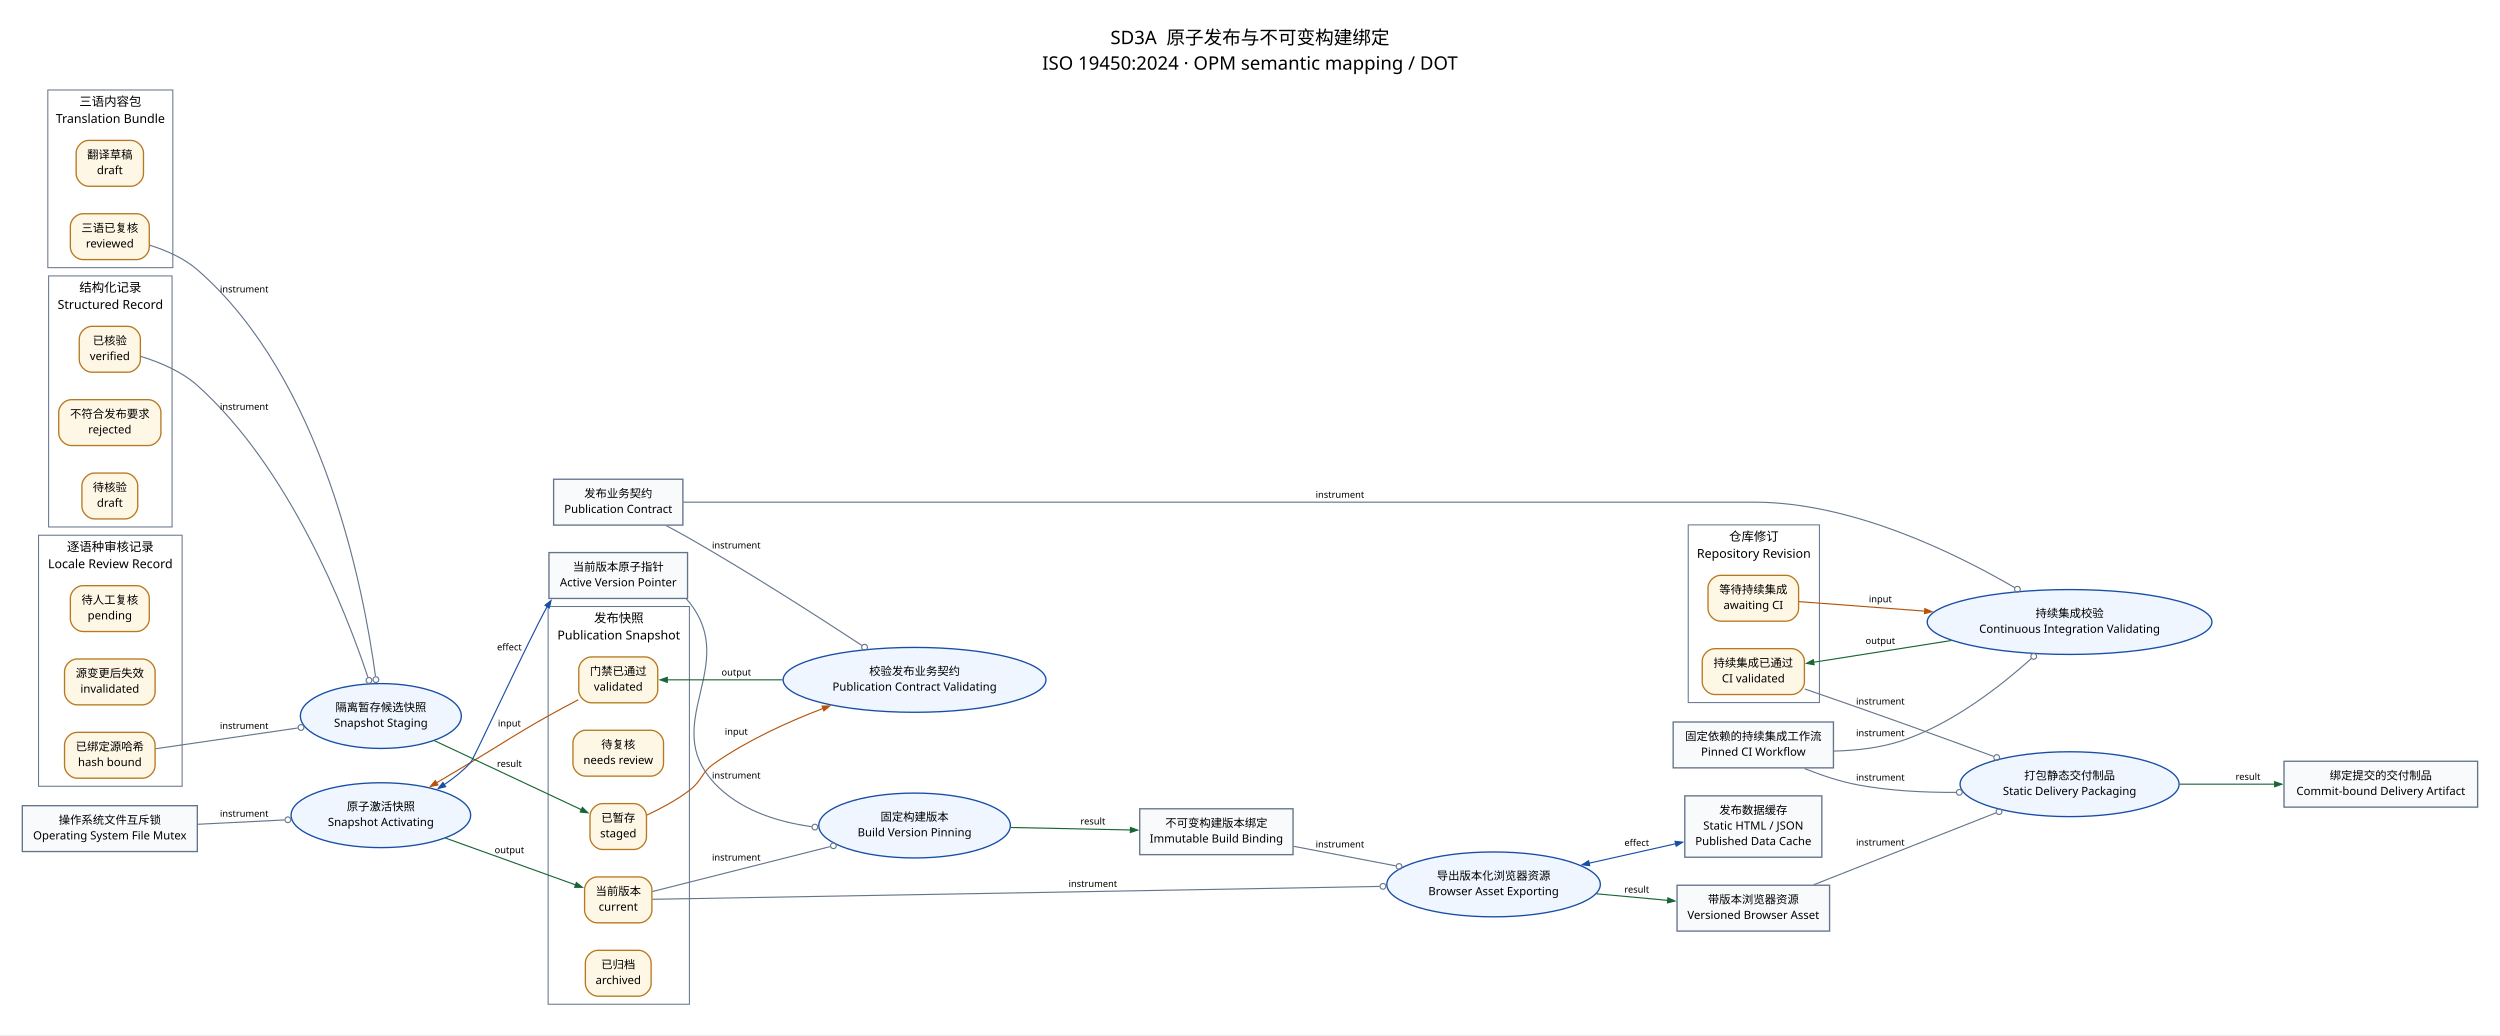
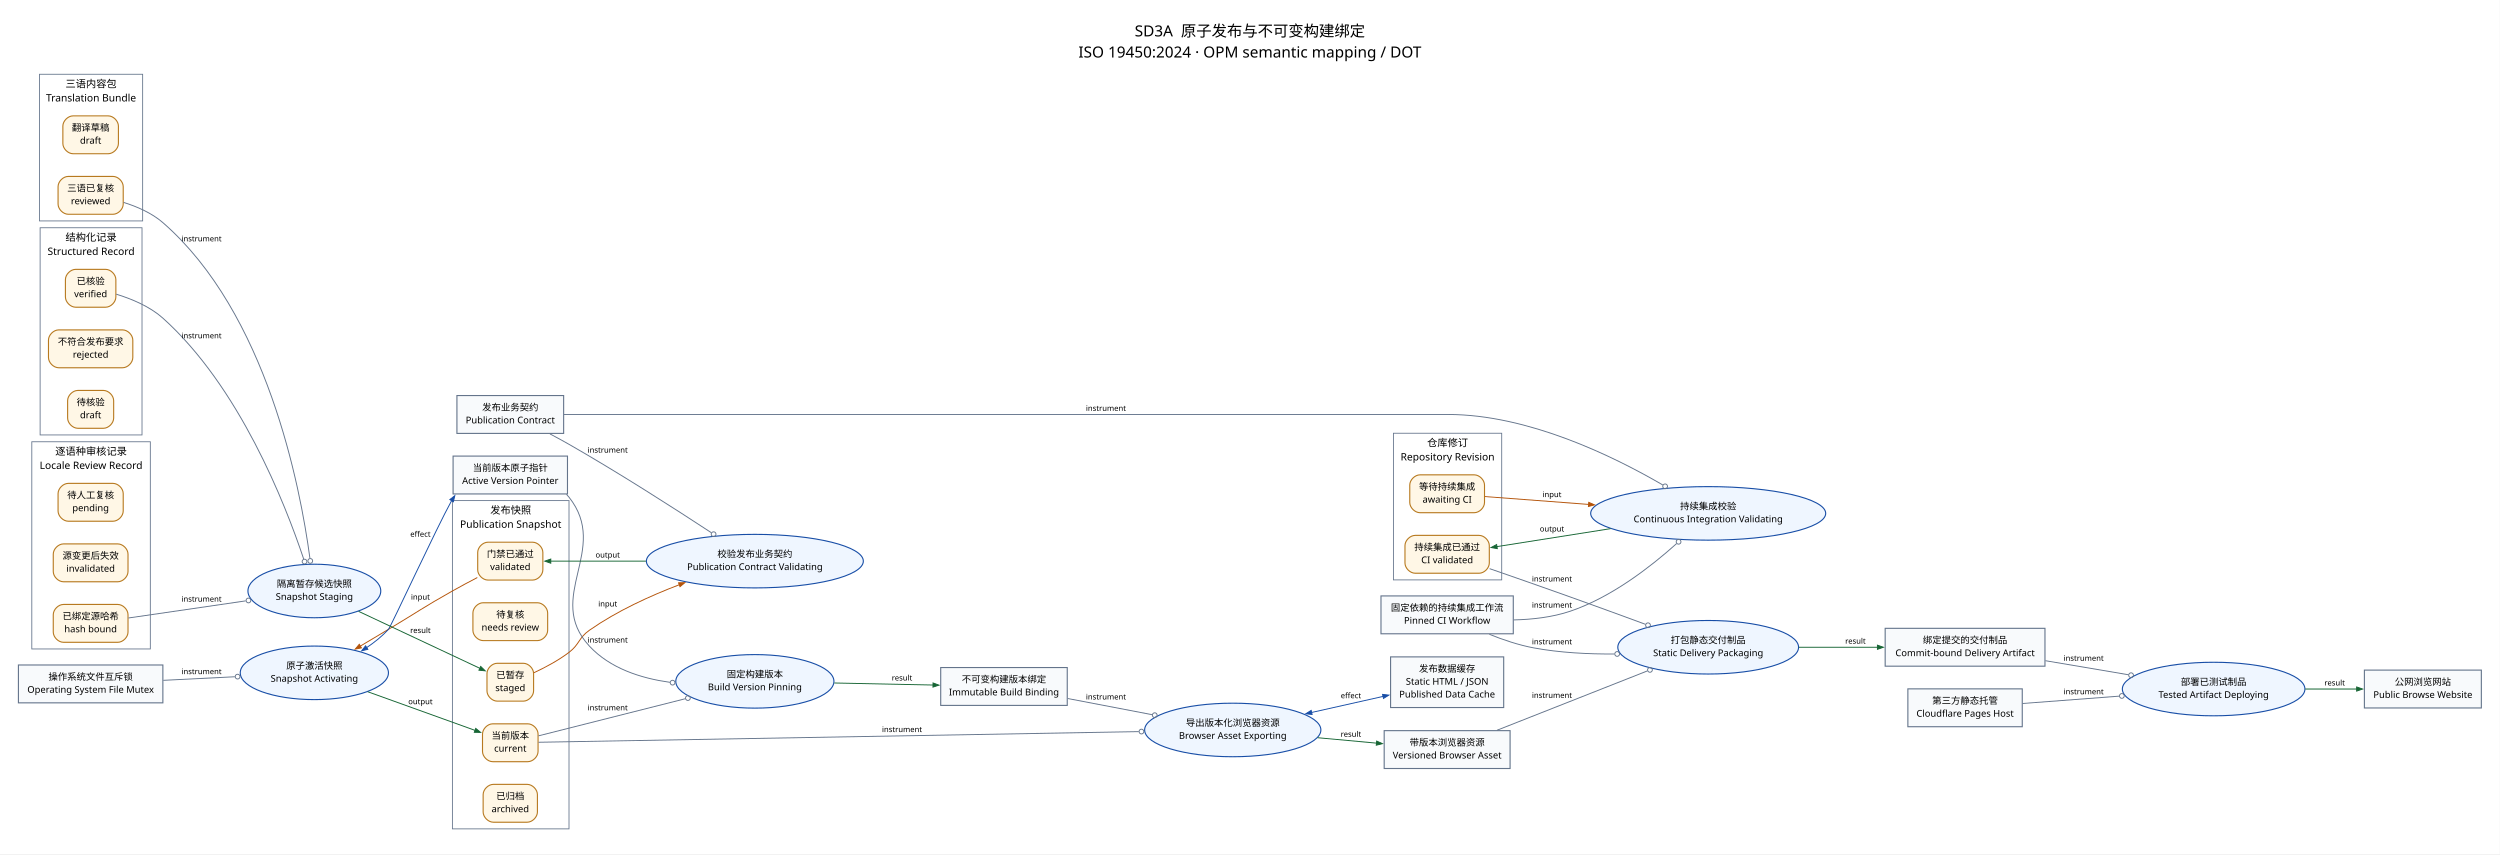
- <svg xmlns="http://www.w3.org/2000/svg" width="2420pt" height="1002pt" viewBox="0.00 0.00 2420.00 1002.00">
+ <svg xmlns="http://www.w3.org/2000/svg" width="2932pt" height="1002pt" viewBox="0.00 0.00 2932.00 1002.00">
  <g id="graph0" class="graph" transform="scale(1 1) rotate(0) translate(21.6 980.1)">
-     <polygon fill="#ffffff" stroke="none" points="-21.6,21.6 -21.6,-980.1 2398.34,-980.1 2398.34,21.6 -21.6,21.6" />
-     <text xml:space="preserve" text-anchor="middle" x="1188.37" y="-937.4" font-family="Microsoft YaHei" font-size="18.00">SD3A  原子发布与不可变构建绑定</text>
-     <text xml:space="preserve" text-anchor="middle" x="1188.37" y="-912.65" font-family="Microsoft YaHei" font-size="18.00">ISO 19450:2024 · OPM semantic mapping / DOT</text>
+     <polygon fill="#ffffff" stroke="none" points="-21.6,21.6 -21.6,-980.1 2910.12,-980.1 2910.12,21.6 -21.6,21.6" />
+     <text xml:space="preserve" text-anchor="middle" x="1444.26" y="-937.4" font-family="Microsoft YaHei" font-size="18.00">SD3A  原子发布与不可变构建绑定</text>
+     <text xml:space="preserve" text-anchor="middle" x="1444.26" y="-912.65" font-family="Microsoft YaHei" font-size="18.00">ISO 19450:2024 · OPM semantic mapping / DOT</text>
    <g id="clust1" class="cluster">
      <polygon fill="#ffffff" stroke="#64748b" points="24.7,-721 24.7,-893 145.7,-893 145.7,-721 24.7,-721" />
      <text xml:space="preserve" text-anchor="middle" x="85.2" y="-877.6" font-family="Microsoft YaHei" font-size="12.00">三语内容包</text>
      <text xml:space="preserve" text-anchor="middle" x="85.2" y="-861.1" font-family="Microsoft YaHei" font-size="12.00">Translation Bundle</text>
    </g>
    <g id="clust2" class="cluster">
      <polygon fill="#ffffff" stroke="#64748b" points="25.45,-470 25.45,-713 144.95,-713 144.95,-470 25.45,-470" />
      <text xml:space="preserve" text-anchor="middle" x="85.2" y="-697.6" font-family="Microsoft YaHei" font-size="12.00">结构化记录</text>
      <text xml:space="preserve" text-anchor="middle" x="85.2" y="-681.1" font-family="Microsoft YaHei" font-size="12.00">Structured Record</text>
    </g>
    <g id="clust3" class="cluster">
      <polygon fill="#ffffff" stroke="#64748b" points="15.7,-219 15.7,-462 154.7,-462 154.7,-219 15.7,-219" />
      <text xml:space="preserve" text-anchor="middle" x="85.2" y="-446.6" font-family="Microsoft YaHei" font-size="12.00">逐语种审核记录</text>
      <text xml:space="preserve" text-anchor="middle" x="85.2" y="-430.1" font-family="Microsoft YaHei" font-size="12.00">Locale Review Record</text>
    </g>
    <g id="clust4" class="cluster">
      <polygon fill="#ffffff" stroke="#64748b" points="1612.6,-300 1612.6,-472 1739.6,-472 1739.6,-300 1612.6,-300" />
      <text xml:space="preserve" text-anchor="middle" x="1676.1" y="-456.6" font-family="Microsoft YaHei" font-size="12.00">仓库修订</text>
      <text xml:space="preserve" text-anchor="middle" x="1676.1" y="-440.1" font-family="Microsoft YaHei" font-size="12.00">Repository Revision</text>
    </g>
    <g id="clust5" class="cluster">
      <polygon fill="#ffffff" stroke="#64748b" points="508.98,-8 508.98,-393 645.73,-393 645.73,-8 508.98,-8" />
      <text xml:space="preserve" text-anchor="middle" x="577.36" y="-377.6" font-family="Microsoft YaHei" font-size="12.00">发布快照</text>
      <text xml:space="preserve" text-anchor="middle" x="577.36" y="-361.1" font-family="Microsoft YaHei" font-size="12.00">Publication Snapshot</text>
    </g>
    <g id="node1" class="node">
      <path fill="#fff7e6" stroke="#b7791f" stroke-width="1.3" d="M110.91,-773.2C110.91,-773.2 58.5,-773.2 58.5,-773.2 52.5,-773.2 46.5,-767.2 46.5,-761.2 46.5,-761.2 46.5,-740.8 46.5,-740.8 46.5,-734.8 52.5,-728.8 58.5,-728.8 58.5,-728.8 110.91,-728.8 110.91,-728.8 116.91,-728.8 122.91,-734.8 122.91,-740.8 122.91,-740.8 122.91,-761.2 122.91,-761.2 122.91,-767.2 116.91,-773.2 110.91,-773.2" />
      <text xml:space="preserve" text-anchor="middle" x="84.7" y="-755.55" font-family="Microsoft YaHei" font-size="11.00">三语已复核</text>
      <text xml:space="preserve" text-anchor="middle" x="84.7" y="-740.55" font-family="Microsoft YaHei" font-size="11.00">reviewed</text>
    </g>
-     <g id="node29" class="node">
+     <g id="node31" class="node">
      <ellipse fill="#eff6ff" stroke="#174da6" stroke-width="1.3" cx="347.07" cy="-287" rx="77.89" ry="31.4" />
      <text xml:space="preserve" text-anchor="middle" x="347.07" y="-291.55" font-family="Microsoft YaHei" font-size="11.00">隔离暂存候选快照</text>
      <text xml:space="preserve" text-anchor="middle" x="347.07" y="-276.55" font-family="Microsoft YaHei" font-size="11.00">Snapshot Staging</text>
    </g>
    <g id="edge2" class="edge">
      <path fill="none" stroke="#64748b" stroke-width="1.1" d="M123.31,-742.74C138.91,-737.86 156.38,-730.33 169.41,-719 291.28,-612.98 330.47,-410.12 341.85,-325.53" />
      <ellipse fill="none" stroke="#64748b" stroke-width="1.1" cx="342.28" cy="-322.24" rx="2.8" ry="2.8" />
      <text xml:space="preserve" text-anchor="middle" x="214.78" y="-697.07" font-family="Segoe UI" font-size="9.00">instrument</text>
    </g>
    <g id="node2" class="node">
      <path fill="#fff7e6" stroke="#b7791f" stroke-width="1.3" d="M105.28,-844.2C105.28,-844.2 64.12,-844.2 64.12,-844.2 58.12,-844.2 52.12,-838.2 52.12,-832.2 52.12,-832.2 52.12,-811.8 52.12,-811.8 52.12,-805.8 58.12,-799.8 64.12,-799.8 64.12,-799.8 105.28,-799.8 105.28,-799.8 111.28,-799.8 117.28,-805.8 117.28,-811.8 117.28,-811.8 117.28,-832.2 117.28,-832.2 117.28,-838.2 111.28,-844.2 105.28,-844.2" />
      <text xml:space="preserve" text-anchor="middle" x="84.7" y="-826.55" font-family="Microsoft YaHei" font-size="11.00">翻译草稿</text>
      <text xml:space="preserve" text-anchor="middle" x="84.7" y="-811.55" font-family="Microsoft YaHei" font-size="11.00">draft</text>
    </g>
    <g id="node3" class="node">
      <path fill="#fff7e6" stroke="#b7791f" stroke-width="1.3" d="M99.7,-522.2C99.7,-522.2 69.7,-522.2 69.7,-522.2 63.7,-522.2 57.7,-516.2 57.7,-510.2 57.7,-510.2 57.7,-489.8 57.7,-489.8 57.7,-483.8 63.7,-477.8 69.7,-477.8 69.7,-477.8 99.7,-477.8 99.7,-477.8 105.7,-477.8 111.7,-483.8 111.7,-489.8 111.7,-489.8 111.7,-510.2 111.7,-510.2 111.7,-516.2 105.7,-522.2 99.7,-522.2" />
      <text xml:space="preserve" text-anchor="middle" x="84.7" y="-504.55" font-family="Microsoft YaHei" font-size="11.00">待核验</text>
      <text xml:space="preserve" text-anchor="middle" x="84.7" y="-489.55" font-family="Microsoft YaHei" font-size="11.00">draft</text>
    </g>
    <g id="node4" class="node">
      <path fill="#fff7e6" stroke="#b7791f" stroke-width="1.3" d="M122.16,-593.2C122.16,-593.2 47.25,-593.2 47.25,-593.2 41.25,-593.2 35.25,-587.2 35.25,-581.2 35.25,-581.2 35.25,-560.8 35.25,-560.8 35.25,-554.8 41.25,-548.8 47.25,-548.8 47.25,-548.8 122.16,-548.8 122.16,-548.8 128.16,-548.8 134.16,-554.8 134.16,-560.8 134.16,-560.8 134.16,-581.2 134.16,-581.2 134.16,-587.2 128.16,-593.2 122.16,-593.2" />
      <text xml:space="preserve" text-anchor="middle" x="84.7" y="-575.55" font-family="Microsoft YaHei" font-size="11.00">不符合发布要求</text>
      <text xml:space="preserve" text-anchor="middle" x="84.7" y="-560.55" font-family="Microsoft YaHei" font-size="11.00">rejected</text>
    </g>
    <g id="node5" class="node">
      <path fill="#fff7e6" stroke="#b7791f" stroke-width="1.3" d="M102.28,-664.2C102.28,-664.2 67.12,-664.2 67.12,-664.2 61.12,-664.2 55.12,-658.2 55.12,-652.2 55.12,-652.2 55.12,-631.8 55.12,-631.8 55.12,-625.8 61.12,-619.8 67.12,-619.8 67.12,-619.8 102.28,-619.8 102.28,-619.8 108.28,-619.8 114.28,-625.8 114.28,-631.8 114.28,-631.8 114.28,-652.2 114.28,-652.2 114.28,-658.2 108.28,-664.2 102.28,-664.2" />
      <text xml:space="preserve" text-anchor="middle" x="84.7" y="-646.55" font-family="Microsoft YaHei" font-size="11.00">已核验</text>
      <text xml:space="preserve" text-anchor="middle" x="84.7" y="-631.55" font-family="Microsoft YaHei" font-size="11.00">verified</text>
    </g>
    <g id="edge1" class="edge">
      <path fill="none" stroke="#64748b" stroke-width="1.1" d="M114.7,-635.09C132.16,-629.76 153.93,-620.88 169.41,-607 258.87,-526.74 312.65,-390.1 334.58,-324.42" />
      <ellipse fill="none" stroke="#64748b" stroke-width="1.1" cx="335.56" cy="-321.47" rx="2.8" ry="2.8" />
      <text xml:space="preserve" text-anchor="middle" x="214.78" y="-583.35" font-family="Segoe UI" font-size="9.00">instrument</text>
    </g>
    <g id="node6" class="node">
      <path fill="#fff7e6" stroke="#b7791f" stroke-width="1.3" d="M116.53,-271.2C116.53,-271.2 52.87,-271.2 52.87,-271.2 46.87,-271.2 40.87,-265.2 40.87,-259.2 40.87,-259.2 40.87,-238.8 40.87,-238.8 40.87,-232.8 46.87,-226.8 52.87,-226.8 52.87,-226.8 116.53,-226.8 116.53,-226.8 122.53,-226.8 128.53,-232.8 128.53,-238.8 128.53,-238.8 128.53,-259.2 128.53,-259.2 128.53,-265.2 122.53,-271.2 116.53,-271.2" />
      <text xml:space="preserve" text-anchor="middle" x="84.7" y="-253.55" font-family="Microsoft YaHei" font-size="11.00">已绑定源哈希</text>
      <text xml:space="preserve" text-anchor="middle" x="84.7" y="-238.55" font-family="Microsoft YaHei" font-size="11.00">hash bound</text>
    </g>
    <g id="edge3" class="edge">
      <path fill="none" stroke="#64748b" stroke-width="1.1" d="M128.99,-255.32C166.34,-260.77 221.25,-268.78 266.5,-275.39" />
      <ellipse fill="none" stroke="#64748b" stroke-width="1.1" cx="269.79" cy="-275.87" rx="2.8" ry="2.8" />
      <text xml:space="preserve" text-anchor="middle" x="214.78" y="-274.48" font-family="Segoe UI" font-size="9.00">instrument</text>
    </g>
    <g id="node7" class="node">
      <path fill="#fff7e6" stroke="#b7791f" stroke-width="1.3" d="M116.53,-342.2C116.53,-342.2 52.87,-342.2 52.87,-342.2 46.87,-342.2 40.87,-336.2 40.87,-330.2 40.87,-330.2 40.87,-309.8 40.87,-309.8 40.87,-303.8 46.87,-297.8 52.87,-297.8 52.87,-297.8 116.53,-297.8 116.53,-297.8 122.53,-297.8 128.53,-303.8 128.53,-309.8 128.53,-309.8 128.53,-330.2 128.53,-330.2 128.53,-336.2 122.53,-342.2 116.53,-342.2" />
      <text xml:space="preserve" text-anchor="middle" x="84.7" y="-324.55" font-family="Microsoft YaHei" font-size="11.00">源变更后失效</text>
      <text xml:space="preserve" text-anchor="middle" x="84.7" y="-309.55" font-family="Microsoft YaHei" font-size="11.00">invalidated</text>
    </g>
    <g id="node8" class="node">
      <path fill="#fff7e6" stroke="#b7791f" stroke-width="1.3" d="M110.91,-413.2C110.91,-413.2 58.5,-413.2 58.5,-413.2 52.5,-413.2 46.5,-407.2 46.5,-401.2 46.5,-401.2 46.5,-380.8 46.5,-380.8 46.5,-374.8 52.5,-368.8 58.5,-368.8 58.5,-368.8 110.91,-368.8 110.91,-368.8 116.91,-368.8 122.91,-374.8 122.91,-380.8 122.91,-380.8 122.91,-401.2 122.91,-401.2 122.91,-407.2 116.91,-413.2 110.91,-413.2" />
      <text xml:space="preserve" text-anchor="middle" x="84.7" y="-395.55" font-family="Microsoft YaHei" font-size="11.00">待人工复核</text>
      <text xml:space="preserve" text-anchor="middle" x="84.7" y="-380.55" font-family="Microsoft YaHei" font-size="11.00">pending</text>
    </g>
    <g id="node9" class="node">
      <path fill="#fff7e6" stroke="#b7791f" stroke-width="1.3" d="M1707.43,-423.2C1707.43,-423.2 1643.77,-423.2 1643.77,-423.2 1637.77,-423.2 1631.77,-417.2 1631.77,-411.2 1631.77,-411.2 1631.77,-390.8 1631.77,-390.8 1631.77,-384.8 1637.77,-378.8 1643.77,-378.8 1643.77,-378.8 1707.43,-378.8 1707.43,-378.8 1713.43,-378.8 1719.43,-384.8 1719.43,-390.8 1719.43,-390.8 1719.43,-411.2 1719.43,-411.2 1719.43,-417.2 1713.43,-423.2 1707.43,-423.2" />
      <text xml:space="preserve" text-anchor="middle" x="1675.6" y="-405.55" font-family="Microsoft YaHei" font-size="11.00">等待持续集成</text>
      <text xml:space="preserve" text-anchor="middle" x="1675.6" y="-390.55" font-family="Microsoft YaHei" font-size="11.00">awaiting CI</text>
    </g>
    <g id="node22" class="node">
      <ellipse fill="#eff6ff" stroke="#174da6" stroke-width="1.3" cx="1981.76" cy="-378" rx="137.82" ry="31.4" />
      <text xml:space="preserve" text-anchor="middle" x="1981.76" y="-382.55" font-family="Microsoft YaHei" font-size="11.00">持续集成校验</text>
      <text xml:space="preserve" text-anchor="middle" x="1981.76" y="-367.55" font-family="Microsoft YaHei" font-size="11.00">Continuous Integration Validating</text>
    </g>
    <g id="edge19" class="edge">
      <path fill="none" stroke="#b45309" stroke-width="1.1" d="M1719.86,-397.73C1751.91,-395.31 1797.49,-391.86 1841.62,-388.52" />
      <polygon fill="#b45309" stroke="#b45309" stroke-width="1.1" points="1841.67,-390.97 1848.47,-388 1841.3,-386.09 1841.67,-390.97" />
      <text xml:space="preserve" text-anchor="middle" x="1798.56" y="-397.1" font-family="Segoe UI" font-size="9.00">input</text>
    </g>
    <g id="node10" class="node">
      <path fill="#fff7e6" stroke="#b7791f" stroke-width="1.3" d="M1713.06,-352.2C1713.06,-352.2 1638.15,-352.2 1638.15,-352.2 1632.15,-352.2 1626.15,-346.2 1626.15,-340.2 1626.15,-340.2 1626.15,-319.8 1626.15,-319.8 1626.15,-313.8 1632.15,-307.8 1638.15,-307.8 1638.15,-307.8 1713.06,-307.8 1713.06,-307.8 1719.06,-307.8 1725.06,-313.8 1725.06,-319.8 1725.06,-319.8 1725.06,-340.2 1725.06,-340.2 1725.06,-346.2 1719.06,-352.2 1713.06,-352.2" />
      <text xml:space="preserve" text-anchor="middle" x="1675.6" y="-334.55" font-family="Microsoft YaHei" font-size="11.00">持续集成已通过</text>
      <text xml:space="preserve" text-anchor="middle" x="1675.6" y="-319.55" font-family="Microsoft YaHei" font-size="11.00">CI validated</text>
    </g>
    <g id="node25" class="node">
      <ellipse fill="#eff6ff" stroke="#174da6" stroke-width="1.3" cx="1981.76" cy="-221" rx="106" ry="31.4" />
      <text xml:space="preserve" text-anchor="middle" x="1981.76" y="-225.55" font-family="Microsoft YaHei" font-size="11.00">打包静态交付制品</text>
      <text xml:space="preserve" text-anchor="middle" x="1981.76" y="-210.55" font-family="Microsoft YaHei" font-size="11.00">Static Delivery Packaging</text>
    </g>
    <g id="edge23" class="edge">
      <path fill="none" stroke="#64748b" stroke-width="1.1" d="M1725.43,-313.18C1753.18,-303.57 1788.54,-291.23 1819.93,-280 1848.83,-269.66 1880.56,-258.07 1908.15,-247.92" />
      <ellipse fill="none" stroke="#64748b" stroke-width="1.1" cx="1911.19" cy="-246.8" rx="2.8" ry="2.8" />
      <text xml:space="preserve" text-anchor="middle" x="1798.56" y="-298.13" font-family="Segoe UI" font-size="9.00">instrument</text>
    </g>
    <g id="node11" class="node">
      <path fill="#fff7e6" stroke="#b7791f" stroke-width="1.3" d="M596.69,-60.2C596.69,-60.2 557.03,-60.2 557.03,-60.2 551.03,-60.2 545.03,-54.2 545.03,-48.2 545.03,-48.2 545.03,-27.8 545.03,-27.8 545.03,-21.8 551.03,-15.8 557.03,-15.8 557.03,-15.8 596.69,-15.8 596.69,-15.8 602.69,-15.8 608.69,-21.8 608.69,-27.8 608.69,-27.8 608.69,-48.2 608.69,-48.2 608.69,-54.2 602.69,-60.2 596.69,-60.2" />
      <text xml:space="preserve" text-anchor="middle" x="576.86" y="-42.55" font-family="Microsoft YaHei" font-size="11.00">已归档</text>
      <text xml:space="preserve" text-anchor="middle" x="576.86" y="-27.55" font-family="Microsoft YaHei" font-size="11.00">archived</text>
    </g>
    <g id="node12" class="node">
      <path fill="#fff7e6" stroke="#b7791f" stroke-width="1.3" d="M597.44,-131.2C597.44,-131.2 556.28,-131.2 556.28,-131.2 550.28,-131.2 544.28,-125.2 544.28,-119.2 544.28,-119.2 544.28,-98.8 544.28,-98.8 544.28,-92.8 550.28,-86.8 556.28,-86.8 556.28,-86.8 597.44,-86.8 597.44,-86.8 603.44,-86.8 609.44,-92.8 609.44,-98.8 609.44,-98.8 609.44,-119.2 609.44,-119.2 609.44,-125.2 603.44,-131.2 597.44,-131.2" />
      <text xml:space="preserve" text-anchor="middle" x="576.86" y="-113.55" font-family="Microsoft YaHei" font-size="11.00">当前版本</text>
      <text xml:space="preserve" text-anchor="middle" x="576.86" y="-98.55" font-family="Microsoft YaHei" font-size="11.00">current</text>
    </g>
    <g id="node18" class="node">
      <ellipse fill="#eff6ff" stroke="#174da6" stroke-width="1.3" cx="1424.17" cy="-124" rx="103.35" ry="31.4" />
      <text xml:space="preserve" text-anchor="middle" x="1424.17" y="-128.55" font-family="Microsoft YaHei" font-size="11.00">导出版本化浏览器资源</text>
      <text xml:space="preserve" text-anchor="middle" x="1424.17" y="-113.55" font-family="Microsoft YaHei" font-size="11.00">Browser Asset Exporting</text>
    </g>
    <g id="edge16" class="edge">
      <path fill="none" stroke="#64748b" stroke-width="1.1" d="M609.96,-109.57C724.99,-111.61 1119.94,-118.62 1313.91,-122.06" />
      <ellipse fill="none" stroke="#64748b" stroke-width="1.1" cx="1317.09" cy="-122.12" rx="2.8" ry="2.8" />
      <text xml:space="preserve" text-anchor="middle" x="1036.29" y="-121.56" font-family="Segoe UI" font-size="9.00">instrument</text>
    </g>
    <g id="node20" class="node">
      <ellipse fill="#eff6ff" stroke="#174da6" stroke-width="1.3" cx="863.7" cy="-181" rx="92.74" ry="31.4" />
      <text xml:space="preserve" text-anchor="middle" x="863.7" y="-185.55" font-family="Microsoft YaHei" font-size="11.00">固定构建版本</text>
      <text xml:space="preserve" text-anchor="middle" x="863.7" y="-170.55" font-family="Microsoft YaHei" font-size="11.00">Build Version Pinning</text>
    </g>
    <g id="edge12" class="edge">
      <path fill="none" stroke="#64748b" stroke-width="1.1" d="M609.98,-117.12C651.46,-127.6 725.11,-146.22 782.24,-160.66" />
      <ellipse fill="none" stroke="#64748b" stroke-width="1.1" cx="785.16" cy="-161.4" rx="2.8" ry="2.8" />
      <text xml:space="preserve" text-anchor="middle" x="691.11" y="-147.04" font-family="Segoe UI" font-size="9.00">instrument</text>
    </g>
    <g id="node13" class="node">
      <path fill="#fff7e6" stroke="#b7791f" stroke-width="1.3" d="M592.19,-202.2C592.19,-202.2 561.53,-202.2 561.53,-202.2 555.53,-202.2 549.53,-196.2 549.53,-190.2 549.53,-190.2 549.53,-169.8 549.53,-169.8 549.53,-163.8 555.53,-157.8 561.53,-157.8 561.53,-157.8 592.19,-157.8 592.19,-157.8 598.19,-157.8 604.19,-163.8 604.19,-169.8 604.19,-169.8 604.19,-190.2 604.19,-190.2 604.19,-196.2 598.19,-202.2 592.19,-202.2" />
      <text xml:space="preserve" text-anchor="middle" x="576.86" y="-184.55" font-family="Microsoft YaHei" font-size="11.00">已暂存</text>
      <text xml:space="preserve" text-anchor="middle" x="576.86" y="-169.55" font-family="Microsoft YaHei" font-size="11.00">staged</text>
    </g>
-     <g id="node30" class="node">
+     <g id="node32" class="node">
      <ellipse fill="#eff6ff" stroke="#174da6" stroke-width="1.3" cx="863.7" cy="-322" rx="127.22" ry="31.4" />
      <text xml:space="preserve" text-anchor="middle" x="863.7" y="-326.55" font-family="Microsoft YaHei" font-size="11.00">校验发布业务契约</text>
      <text xml:space="preserve" text-anchor="middle" x="863.7" y="-311.55" font-family="Microsoft YaHei" font-size="11.00">Publication Contract Validating</text>
    </g>
    <g id="edge5" class="edge">
      <path fill="none" stroke="#b45309" stroke-width="1.1" d="M604.58,-191.13C617.63,-197.21 633.18,-205.44 645.73,-215 658.24,-224.53 656.85,-231.97 669.73,-241 701.68,-263.39 740.77,-281.25 775.4,-294.44" />
      <polygon fill="#b45309" stroke="#b45309" stroke-width="1.1" points="774.2,-296.61 781.62,-296.77 775.92,-292.02 774.2,-296.61" />
      <text xml:space="preserve" text-anchor="middle" x="691.11" y="-268.84" font-family="Segoe UI" font-size="9.00">input</text>
    </g>
    <g id="node14" class="node">
      <path fill="#fff7e6" stroke="#b7791f" stroke-width="1.3" d="M608.69,-273.2C608.69,-273.2 545.03,-273.2 545.03,-273.2 539.03,-273.2 533.03,-267.2 533.03,-261.2 533.03,-261.2 533.03,-240.8 533.03,-240.8 533.03,-234.8 539.03,-228.8 545.03,-228.8 545.03,-228.8 608.69,-228.8 608.69,-228.8 614.69,-228.8 620.69,-234.8 620.69,-240.8 620.69,-240.8 620.69,-261.2 620.69,-261.2 620.69,-267.2 614.69,-273.2 608.69,-273.2" />
      <text xml:space="preserve" text-anchor="middle" x="576.86" y="-255.55" font-family="Microsoft YaHei" font-size="11.00">待复核</text>
      <text xml:space="preserve" text-anchor="middle" x="576.86" y="-240.55" font-family="Microsoft YaHei" font-size="11.00">needs review</text>
    </g>
    <g id="node15" class="node">
      <path fill="#fff7e6" stroke="#b7791f" stroke-width="1.3" d="M603.06,-344.2C603.06,-344.2 550.65,-344.2 550.65,-344.2 544.65,-344.2 538.65,-338.2 538.65,-332.2 538.65,-332.2 538.65,-311.8 538.65,-311.8 538.65,-305.8 544.65,-299.8 550.65,-299.8 550.65,-299.8 603.06,-299.8 603.06,-299.8 609.06,-299.8 615.06,-305.8 615.06,-311.8 615.06,-311.8 615.06,-332.2 615.06,-332.2 615.06,-338.2 609.06,-344.2 603.06,-344.2" />
      <text xml:space="preserve" text-anchor="middle" x="576.86" y="-326.55" font-family="Microsoft YaHei" font-size="11.00">门禁已通过</text>
      <text xml:space="preserve" text-anchor="middle" x="576.86" y="-311.55" font-family="Microsoft YaHei" font-size="11.00">validated</text>
    </g>
-     <g id="node28" class="node">
+     <g id="node30" class="node">
      <ellipse fill="#eff6ff" stroke="#174da6" stroke-width="1.3" cx="347.07" cy="-191" rx="86.91" ry="31.4" />
      <text xml:space="preserve" text-anchor="middle" x="347.07" y="-195.55" font-family="Microsoft YaHei" font-size="11.00">原子激活快照</text>
      <text xml:space="preserve" text-anchor="middle" x="347.07" y="-180.55" font-family="Microsoft YaHei" font-size="11.00">Snapshot Activating</text>
    </g>
    <g id="edge8" class="edge">
      <path fill="none" stroke="#b45309" stroke-width="1.1" d="M538.16,-302.76C528.58,-297.74 518.35,-292.26 508.98,-287 475.08,-267.98 467.36,-261.92 433.98,-242 423.23,-235.58 411.71,-228.73 400.71,-222.2" />
      <polygon fill="#b45309" stroke="#b45309" stroke-width="1.1" points="402.27,-220.27 395,-218.81 399.77,-224.49 402.27,-220.27" />
      <text xml:space="preserve" text-anchor="middle" x="471.48" y="-276.86" font-family="Segoe UI" font-size="9.00">input</text>
    </g>
    <g id="node16" class="node">
      <polygon fill="#f8fafc" stroke="#64748b" stroke-width="1.3" points="643.94,-445.2 509.78,-445.2 509.78,-400.8 643.94,-400.8 643.94,-445.2" />
      <text xml:space="preserve" text-anchor="middle" x="576.86" y="-427.55" font-family="Microsoft YaHei" font-size="11.00">当前版本原子指针</text>
      <text xml:space="preserve" text-anchor="middle" x="576.86" y="-412.55" font-family="Microsoft YaHei" font-size="11.00">Active Version Pointer</text>
    </g>
    <g id="edge13" class="edge">
      <path fill="none" stroke="#64748b" stroke-width="1.1" d="M642.73,-400.4C643.79,-399.32 644.79,-398.19 645.73,-397 694.46,-335.59 616.39,-279.7 669.73,-222.25 693.76,-196.37 729.73,-184.64 764.12,-179.87" />
      <ellipse fill="none" stroke="#64748b" stroke-width="1.1" cx="767.2" cy="-179.48" rx="2.8" ry="2.8" />
      <text xml:space="preserve" text-anchor="middle" x="691.11" y="-226.45" font-family="Segoe UI" font-size="9.00">instrument</text>
    </g>
    <g id="node17" class="node">
      <polygon fill="#f8fafc" stroke="#64748b" stroke-width="1.3" points="1749.43,-123.2 1601.77,-123.2 1601.77,-78.8 1749.43,-78.8 1749.43,-123.2" />
      <text xml:space="preserve" text-anchor="middle" x="1675.6" y="-105.55" font-family="Microsoft YaHei" font-size="11.00">带版本浏览器资源</text>
      <text xml:space="preserve" text-anchor="middle" x="1675.6" y="-90.55" font-family="Microsoft YaHei" font-size="11.00">Versioned Browser Asset</text>
    </g>
    <g id="edge24" class="edge">
      <path fill="none" stroke="#64748b" stroke-width="1.1" d="M1734.17,-123.71C1784.25,-143.47 1856.99,-172.17 1910.49,-193.28" />
      <ellipse fill="none" stroke="#64748b" stroke-width="1.1" cx="1913.47" cy="-194.45" rx="2.8" ry="2.8" />
      <text xml:space="preserve" text-anchor="middle" x="1798.56" y="-161.6" font-family="Segoe UI" font-size="9.00">instrument</text>
    </g>
    <g id="edge17" class="edge">
      <path fill="none" stroke="#166534" stroke-width="1.1" d="M1523.75,-114.91C1546.7,-112.79 1570.87,-110.56 1592.99,-108.53" />
      <polygon fill="#166534" stroke="#166534" stroke-width="1.1" points="1592.95,-110.99 1599.7,-107.91 1592.5,-106.11 1592.95,-110.99" />
      <text xml:space="preserve" text-anchor="middle" x="1562.77" y="-116.01" font-family="Segoe UI" font-size="9.00">result</text>
    </g>
    <g id="node21" class="node">
      <polygon fill="#f8fafc" stroke="#64748b" stroke-width="1.3" points="1741.93,-209.7 1609.27,-209.7 1609.27,-150.3 1741.93,-150.3 1741.93,-209.7" />
      <text xml:space="preserve" text-anchor="middle" x="1675.6" y="-192.05" font-family="Microsoft YaHei" font-size="11.00">发布数据缓存</text>
      <text xml:space="preserve" text-anchor="middle" x="1675.6" y="-177.05" font-family="Microsoft YaHei" font-size="11.00">Static HTML / JSON</text>
      <text xml:space="preserve" text-anchor="middle" x="1675.6" y="-162.05" font-family="Microsoft YaHei" font-size="11.00">Published Data Cache</text>
    </g>
    <g id="edge18" class="edge">
      <path fill="none" stroke="#174da6" stroke-width="1.1" d="M1516.37,-144.47C1544.01,-150.68 1574.03,-157.42 1600.42,-163.34" />
      <polygon fill="#174da6" stroke="#174da6" stroke-width="1.1" points="1517.22,-142.15 1509.85,-143.01 1516.15,-146.94 1517.22,-142.15" />
      <polygon fill="#174da6" stroke="#174da6" stroke-width="1.1" points="1599.86,-165.73 1607.23,-164.87 1600.93,-160.95 1599.86,-165.73" />
      <text xml:space="preserve" text-anchor="middle" x="1562.77" y="-161.22" font-family="Segoe UI" font-size="9.00">effect</text>
    </g>
    <g id="node19" class="node">
      <polygon fill="#f8fafc" stroke="#64748b" stroke-width="1.3" points="1230.07,-197.2 1081.66,-197.2 1081.66,-152.8 1230.07,-152.8 1230.07,-197.2" />
      <text xml:space="preserve" text-anchor="middle" x="1155.87" y="-179.55" font-family="Microsoft YaHei" font-size="11.00">不可变构建版本绑定</text>
      <text xml:space="preserve" text-anchor="middle" x="1155.87" y="-164.55" font-family="Microsoft YaHei" font-size="11.00">Immutable Build Binding</text>
    </g>
    <g id="edge15" class="edge">
      <path fill="none" stroke="#64748b" stroke-width="1.1" d="M1230.69,-160.86C1261.29,-155 1297.13,-148.14 1329.54,-141.93" />
      <ellipse fill="none" stroke="#64748b" stroke-width="1.1" cx="1332.69" cy="-141.33" rx="2.8" ry="2.8" />
      <text xml:space="preserve" text-anchor="middle" x="1275.45" y="-159.77" font-family="Segoe UI" font-size="9.00">instrument</text>
    </g>
    <g id="edge14" class="edge">
      <path fill="none" stroke="#166534" stroke-width="1.1" d="M956.91,-179.09C994.09,-178.32 1036.63,-177.44 1072.73,-176.7" />
      <polygon fill="#166534" stroke="#166534" stroke-width="1.1" points="1072.67,-179.15 1079.62,-176.56 1072.57,-174.25 1072.67,-179.15" />
      <text xml:space="preserve" text-anchor="middle" x="1036.29" y="-182.02" font-family="Segoe UI" font-size="9.00">result</text>
    </g>
    <g id="edge20" class="edge">
      <path fill="none" stroke="#166534" stroke-width="1.1" d="M1867.27,-360.09C1821.77,-352.91 1771.33,-344.95 1733.77,-339.02" />
      <polygon fill="#166534" stroke="#166534" stroke-width="1.1" points="1734.41,-336.64 1727.12,-337.97 1733.65,-341.48 1734.41,-336.64" />
      <text xml:space="preserve" text-anchor="middle" x="1798.56" y="-356.76" font-family="Segoe UI" font-size="9.00">output</text>
    </g>
    <g id="node23" class="node">
      <polygon fill="#f8fafc" stroke="#64748b" stroke-width="1.3" points="1753.18,-281.2 1598.02,-281.2 1598.02,-236.8 1753.18,-236.8 1753.18,-281.2" />
      <text xml:space="preserve" text-anchor="middle" x="1675.6" y="-263.55" font-family="Microsoft YaHei" font-size="11.00">固定依赖的持续集成工作流</text>
      <text xml:space="preserve" text-anchor="middle" x="1675.6" y="-248.55" font-family="Microsoft YaHei" font-size="11.00">Pinned CI Workflow</text>
    </g>
    <g id="edge21" class="edge">
      <path fill="none" stroke="#64748b" stroke-width="1.1" d="M1753.57,-253.05C1775.48,-253.54 1799.05,-256.22 1819.93,-263.25 1868.07,-279.45 1914.33,-315.3 1944.77,-342.65" />
      <ellipse fill="none" stroke="#64748b" stroke-width="1.1" cx="1947.04" cy="-344.71" rx="2.8" ry="2.8" />
      <text xml:space="preserve" text-anchor="middle" x="1798.56" y="-267.45" font-family="Segoe UI" font-size="9.00">instrument</text>
    </g>
    <g id="edge25" class="edge">
      <path fill="none" stroke="#64748b" stroke-width="1.1" d="M1725.17,-236.16C1741.35,-229.67 1759.71,-223.5 1777.18,-220.25 1807.6,-214.59 1841.01,-212.89 1871.81,-213.1" />
      <ellipse fill="none" stroke="#64748b" stroke-width="1.1" cx="1875" cy="-213.14" rx="2.8" ry="2.8" />
      <text xml:space="preserve" text-anchor="middle" x="1798.56" y="-224.45" font-family="Segoe UI" font-size="9.00">instrument</text>
    </g>
    <g id="node24" class="node">
      <polygon fill="#f8fafc" stroke="#64748b" stroke-width="1.3" points="2376.74,-243.2 2189.33,-243.2 2189.33,-198.8 2376.74,-198.8 2376.74,-243.2" />
      <text xml:space="preserve" text-anchor="middle" x="2283.03" y="-225.55" font-family="Microsoft YaHei" font-size="11.00">绑定提交的交付制品</text>
      <text xml:space="preserve" text-anchor="middle" x="2283.03" y="-210.55" font-family="Microsoft YaHei" font-size="11.00">Commit-bound Delivery Artifact</text>
    </g>
+     <g id="node26" class="node">
+       <ellipse fill="#eff6ff" stroke="#174da6" stroke-width="1.3" cx="2574.55" cy="-172" rx="107.06" ry="31.4" />
+       <text xml:space="preserve" text-anchor="middle" x="2574.55" y="-176.55" font-family="Microsoft YaHei" font-size="11.00">部署已测试制品</text>
+       <text xml:space="preserve" text-anchor="middle" x="2574.55" y="-161.55" font-family="Microsoft YaHei" font-size="11.00">Tested Artifact Deploying</text>
+     </g>
+     <g id="edge27" class="edge">
+       <path fill="none" stroke="#64748b" stroke-width="1.1" d="M2377.23,-205.23C2408.38,-199.95 2443.19,-194.06 2474.76,-188.72" />
+       <ellipse fill="none" stroke="#64748b" stroke-width="1.1" cx="2477.72" cy="-188.22" rx="2.8" ry="2.8" />
+       <text xml:space="preserve" text-anchor="middle" x="2422.11" y="-205.09" font-family="Segoe UI" font-size="9.00">instrument</text>
+     </g>
    <g id="edge26" class="edge">
      <path fill="none" stroke="#166534" stroke-width="1.1" d="M2088.27,-221C2118.27,-221 2150.86,-221 2180.61,-221" />
      <polygon fill="#166534" stroke="#166534" stroke-width="1.1" points="2180.25,-223.45 2187.25,-221 2180.25,-218.55 2180.25,-223.45" />
      <text xml:space="preserve" text-anchor="middle" x="2154.45" y="-225.2" font-family="Segoe UI" font-size="9.00">result</text>
    </g>
-     <g id="node26" class="node">
+     <g id="node28" class="node">
+       <polygon fill="#f8fafc" stroke="#64748b" stroke-width="1.3" points="2888.52,-194.2 2751.36,-194.2 2751.36,-149.8 2888.52,-149.8 2888.52,-194.2" />
+       <text xml:space="preserve" text-anchor="middle" x="2819.94" y="-176.55" font-family="Microsoft YaHei" font-size="11.00">公网浏览网站</text>
+       <text xml:space="preserve" text-anchor="middle" x="2819.94" y="-161.55" font-family="Microsoft YaHei" font-size="11.00">Public Browse Website</text>
+     </g>
+     <g id="edge29" class="edge">
+       <path fill="none" stroke="#166534" stroke-width="1.1" d="M2681.95,-172C2702.34,-172 2723.32,-172 2742.53,-172" />
+       <polygon fill="#166534" stroke="#166534" stroke-width="1.1" points="2742.28,-174.45 2749.28,-172 2742.28,-169.55 2742.28,-174.45" />
+       <text xml:space="preserve" text-anchor="middle" x="2716.49" y="-176.2" font-family="Segoe UI" font-size="9.00">result</text>
+     </g>
+     <g id="node27" class="node">
      <polygon fill="#f8fafc" stroke="#64748b" stroke-width="1.3" points="169.41,-200.2 0,-200.2 0,-155.8 169.41,-155.8 169.41,-200.2" />
      <text xml:space="preserve" text-anchor="middle" x="84.7" y="-182.55" font-family="Microsoft YaHei" font-size="11.00">操作系统文件互斥锁</text>
      <text xml:space="preserve" text-anchor="middle" x="84.7" y="-167.55" font-family="Microsoft YaHei" font-size="11.00">Operating System File Mutex</text>
    </g>
    <g id="edge10" class="edge">
      <path fill="none" stroke="#64748b" stroke-width="1.1" d="M169.88,-182.2C196.7,-183.54 226.51,-185.03 253.87,-186.4" />
      <ellipse fill="none" stroke="#64748b" stroke-width="1.1" cx="257.05" cy="-186.56" rx="2.8" ry="2.8" />
      <text xml:space="preserve" text-anchor="middle" x="214.78" y="-189.48" font-family="Segoe UI" font-size="9.00">instrument</text>
    </g>
-     <g id="node27" class="node">
+     <g id="node29" class="node">
      <polygon fill="#f8fafc" stroke="#64748b" stroke-width="1.3" points="639.44,-516.2 514.28,-516.2 514.28,-471.8 639.44,-471.8 639.44,-516.2" />
      <text xml:space="preserve" text-anchor="middle" x="576.86" y="-498.55" font-family="Microsoft YaHei" font-size="11.00">发布业务契约</text>
      <text xml:space="preserve" text-anchor="middle" x="576.86" y="-483.55" font-family="Microsoft YaHei" font-size="11.00">Publication Contract</text>
    </g>
    <g id="edge22" class="edge">
      <path fill="none" stroke="#64748b" stroke-width="1.1" d="M639.81,-494C697.51,-494 785.92,-494 862.7,-494 862.7,-494 862.7,-494 1676.6,-494 1770.09,-494 1869.75,-445.57 1928.57,-411.29" />
      <ellipse fill="none" stroke="#64748b" stroke-width="1.1" cx="1931.25" cy="-409.72" rx="2.8" ry="2.8" />
      <text xml:space="preserve" text-anchor="middle" x="1275.45" y="-498.2" font-family="Segoe UI" font-size="9.00">instrument</text>
    </g>
    <g id="edge7" class="edge">
      <path fill="none" stroke="#64748b" stroke-width="1.1" d="M623.42,-471.2C630.94,-467.24 638.6,-463.08 645.73,-459 704.13,-425.59 769.15,-383.91 812.64,-355.35" />
      <ellipse fill="none" stroke="#64748b" stroke-width="1.1" cx="815.3" cy="-353.6" rx="2.8" ry="2.8" />
      <text xml:space="preserve" text-anchor="middle" x="691.11" y="-449.21" font-family="Segoe UI" font-size="9.00">instrument</text>
    </g>
    <g id="edge9" class="edge">
      <path fill="none" stroke="#166534" stroke-width="1.1" d="M409.71,-168.81C449.72,-154.41 500.71,-136.05 535.59,-123.5" />
      <polygon fill="#166534" stroke="#166534" stroke-width="1.1" points="536.33,-125.83 542.08,-121.16 534.67,-121.22 536.33,-125.83" />
      <text xml:space="preserve" text-anchor="middle" x="471.48" y="-154.2" font-family="Segoe UI" font-size="9.00">output</text>
    </g>
    <g id="edge11" class="edge">
      <path fill="none" stroke="#174da6" stroke-width="1.1" d="M408.35,-220.54C417.65,-226.79 426.6,-233.96 433.98,-242 436.85,-245.12 490.84,-362.03 508.07,-392.94" />
      <polygon fill="#174da6" stroke="#174da6" stroke-width="1.1" points="409.81,-218.57 402.6,-216.85 407.16,-222.69 409.81,-218.57" />
      <polygon fill="#174da6" stroke="#174da6" stroke-width="1.1" points="505.96,-394.19 511.8,-398.76 510.09,-391.55 505.96,-394.19" />
      <text xml:space="preserve" text-anchor="middle" x="471.48" y="-350.59" font-family="Segoe UI" font-size="9.00">effect</text>
    </g>
    <g id="edge4" class="edge">
      <path fill="none" stroke="#166534" stroke-width="1.1" d="M398.91,-263.12C442.24,-242.76 503.36,-214.05 541.25,-196.26" />
      <polygon fill="#166534" stroke="#166534" stroke-width="1.1" points="542.16,-198.53 547.46,-193.34 540.08,-194.1 542.16,-198.53" />
      <text xml:space="preserve" text-anchor="middle" x="471.48" y="-237.7" font-family="Segoe UI" font-size="9.00">result</text>
    </g>
    <g id="edge6" class="edge">
      <path fill="none" stroke="#166534" stroke-width="1.1" d="M735.91,-322C696.01,-322 654.46,-322 623.97,-322" />
      <polygon fill="#166534" stroke="#166534" stroke-width="1.1" points="624.35,-319.55 617.35,-322 624.35,-324.45 624.35,-319.55" />
      <text xml:space="preserve" text-anchor="middle" x="691.11" y="-326.2" font-family="Segoe UI" font-size="9.00">output</text>
    </g>
+     <g id="node33" class="node">
+       <polygon fill="#f8fafc" stroke="#64748b" stroke-width="1.3" points="2350.11,-172.2 2215.95,-172.2 2215.95,-127.8 2350.11,-127.8 2350.11,-172.2" />
+       <text xml:space="preserve" text-anchor="middle" x="2283.03" y="-154.55" font-family="Microsoft YaHei" font-size="11.00">第三方静态托管</text>
+       <text xml:space="preserve" text-anchor="middle" x="2283.03" y="-139.55" font-family="Microsoft YaHei" font-size="11.00">Cloudflare Pages Host</text>
+     </g>
+     <g id="edge28" class="edge">
+       <path fill="none" stroke="#64748b" stroke-width="1.1" d="M2350.45,-155.05C2383.99,-157.6 2425.55,-160.75 2463.68,-163.65" />
+       <ellipse fill="none" stroke="#64748b" stroke-width="1.1" cx="2466.92" cy="-163.9" rx="2.8" ry="2.8" />
+       <text xml:space="preserve" text-anchor="middle" x="2422.11" y="-165.86" font-family="Segoe UI" font-size="9.00">instrument</text>
+     </g>
  </g>
</svg>
